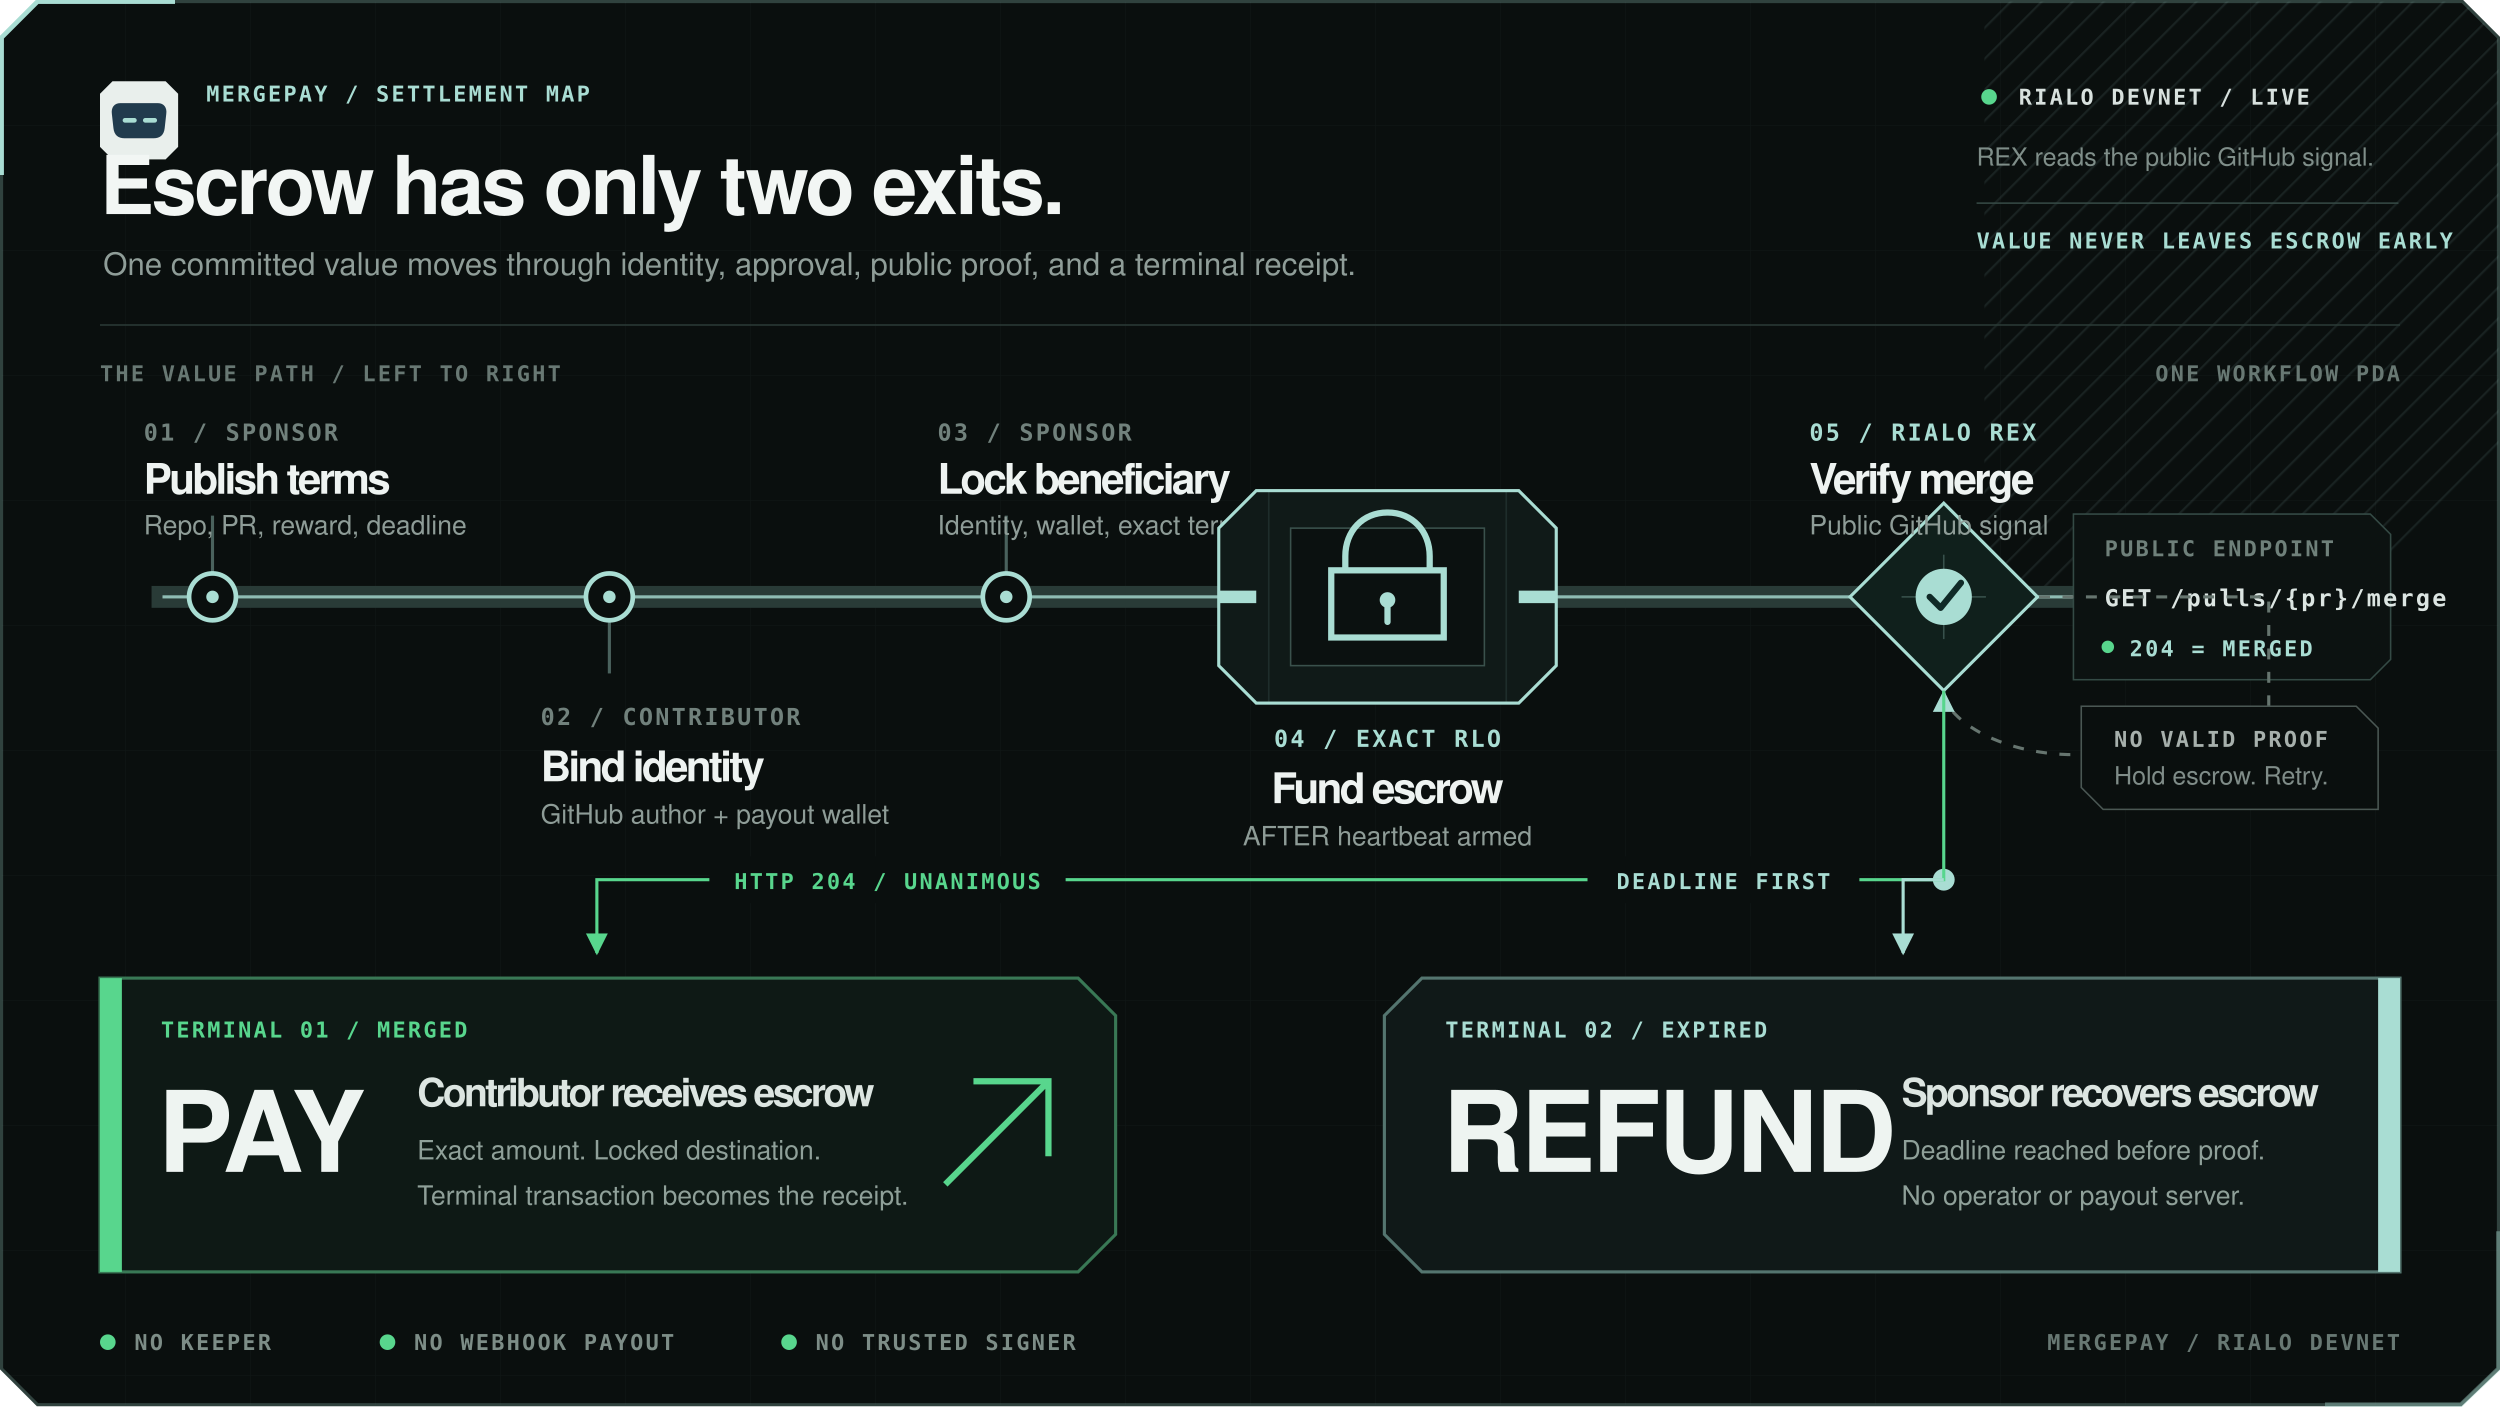
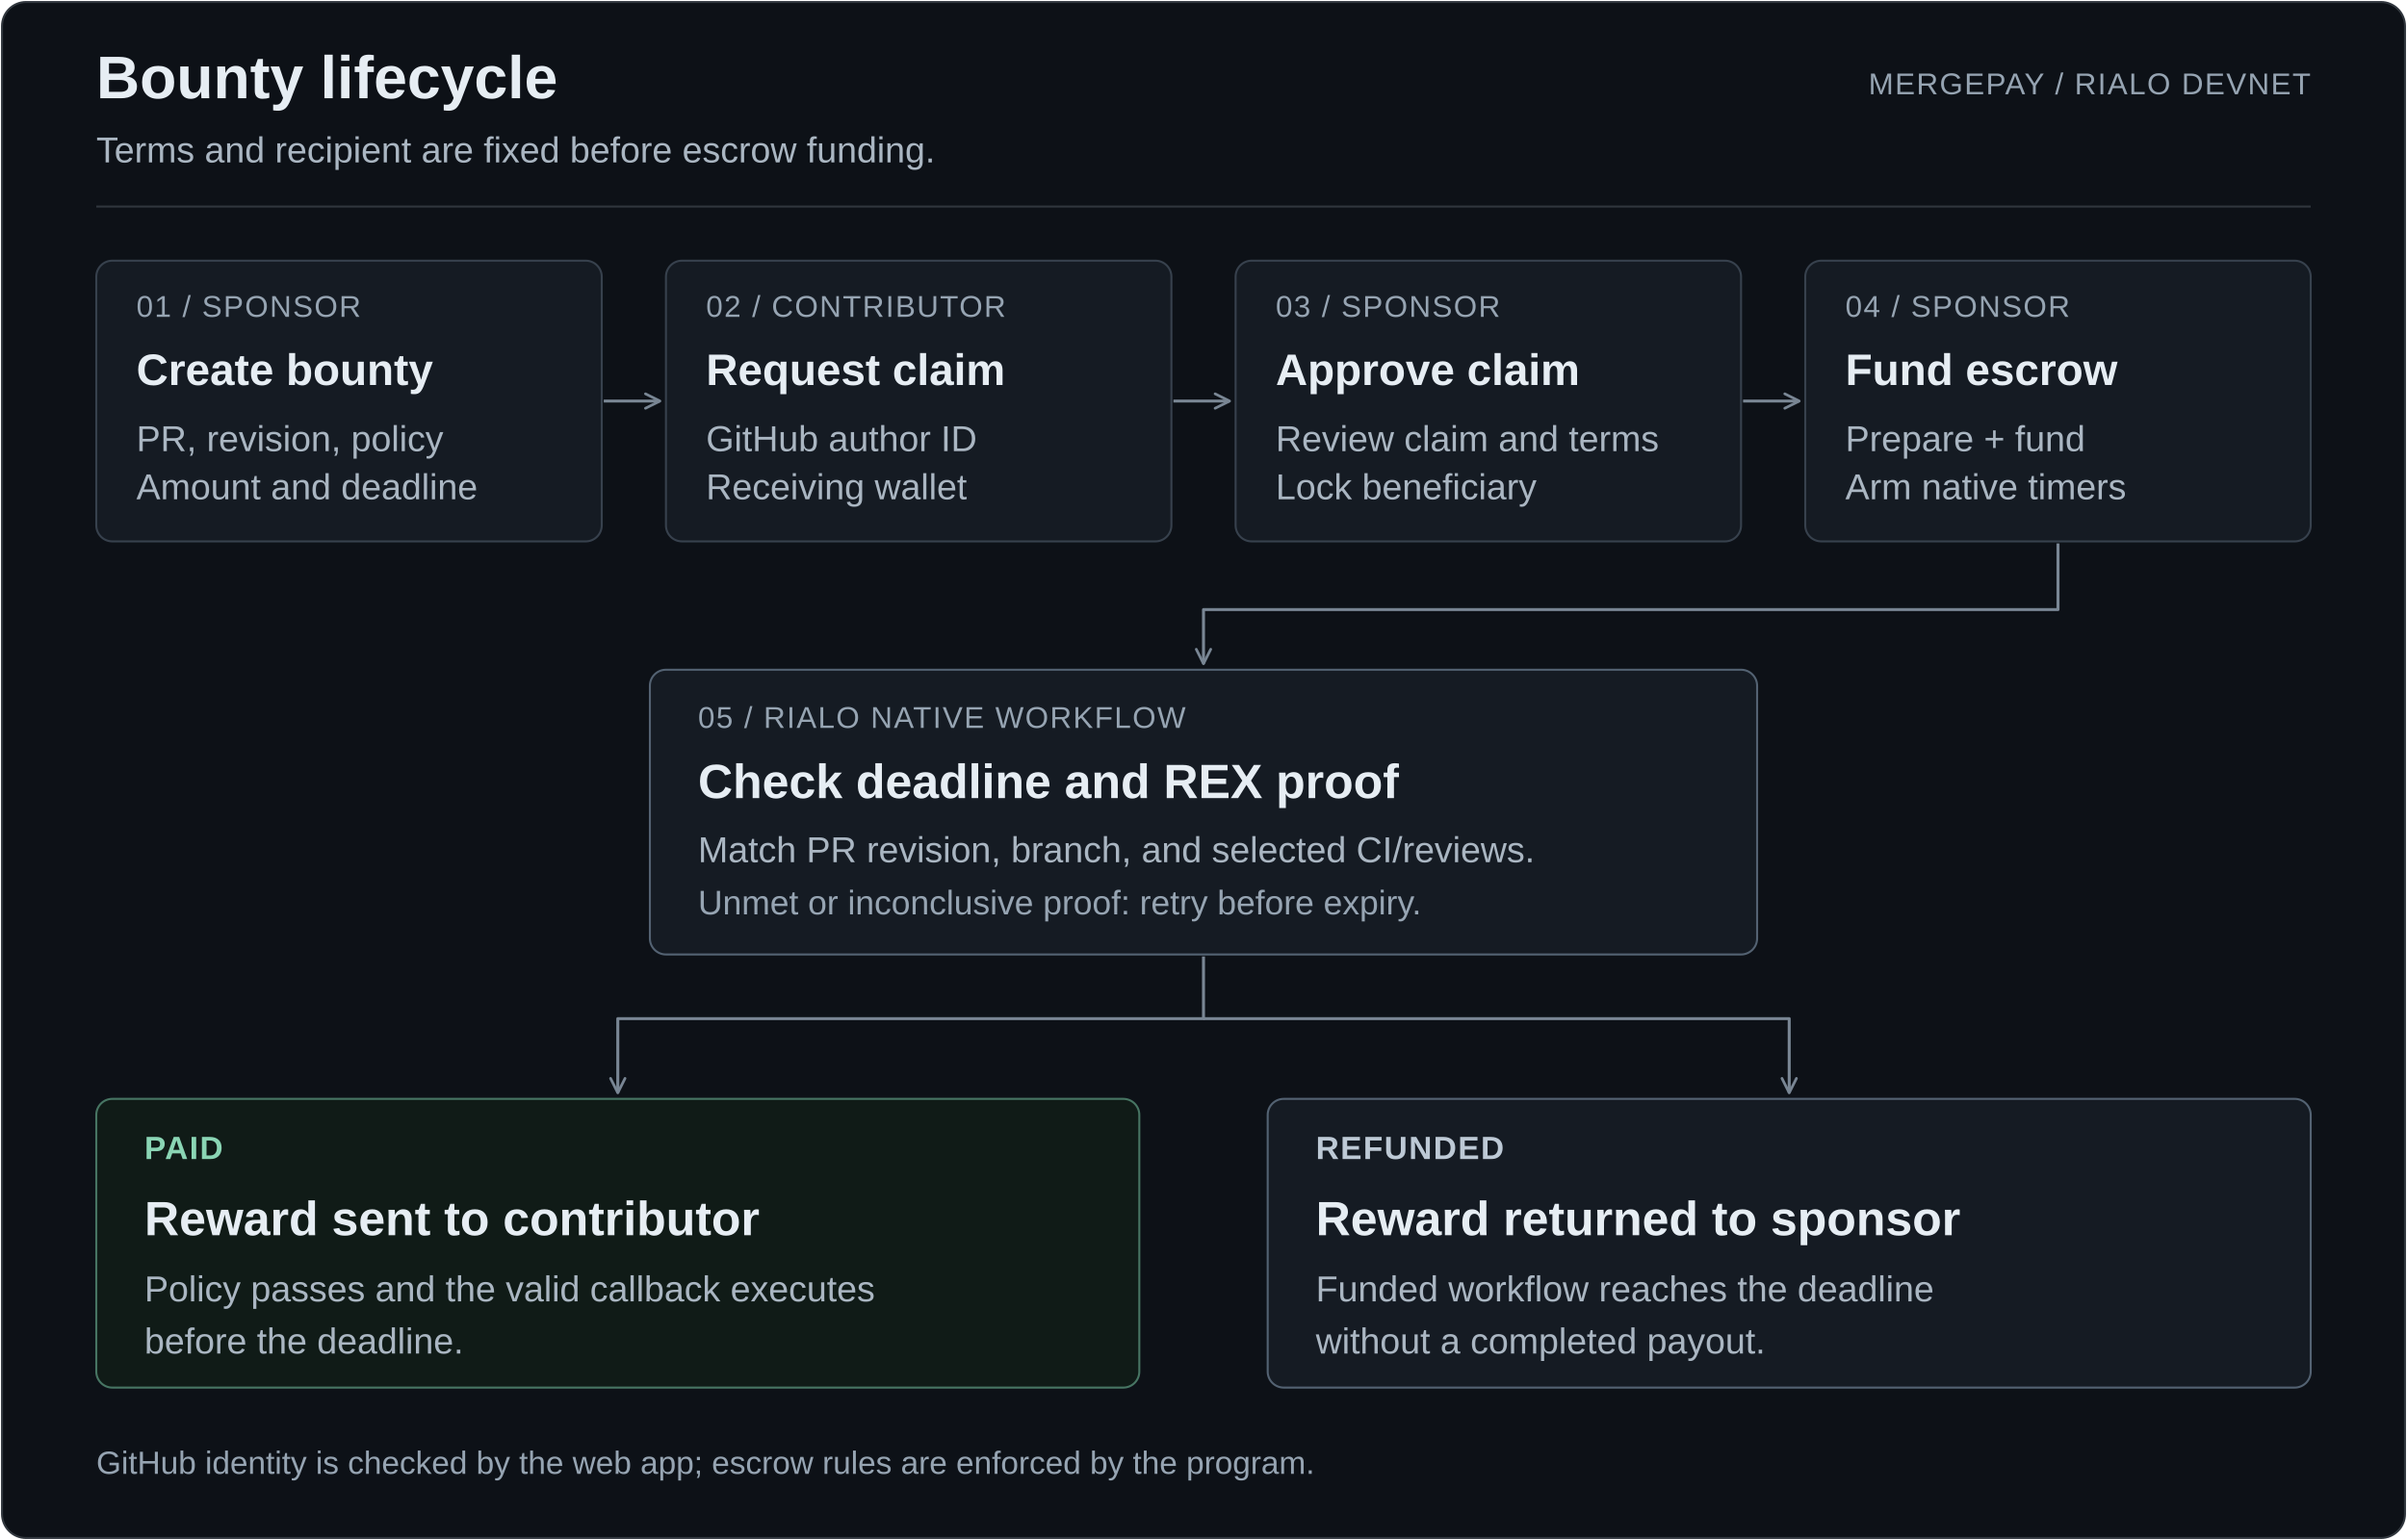
- <svg xmlns="http://www.w3.org/2000/svg" width="1600" height="900" viewBox="0 0 1600 900" role="img" aria-labelledby="title description">
+ <svg xmlns="http://www.w3.org/2000/svg" width="1200" height="768" viewBox="0 0 1200 768" role="img" aria-labelledby="title description">
  <defs>
-     <pattern id="grid" width="80" height="80" patternUnits="userSpaceOnUse">
-       <path d="M80 0H0V80" fill="none" stroke="#A9DDD3" stroke-opacity="0.035" />
-     </pattern>
-     <pattern id="hatch" width="14" height="14" patternUnits="userSpaceOnUse" patternTransform="rotate(45)">
-       <path d="M0 0V14" stroke="#A9DDD3" stroke-opacity="0.09" stroke-width="3" />
-     </pattern>
-     <marker id="railArrow" viewBox="0 0 10 10" refX="9" refY="5" markerWidth="7" markerHeight="7" orient="auto">
-       <path d="M0 0 10 5 0 10Z" fill="#A9DDD3" />
-     </marker>
-     <marker id="payArrow" viewBox="0 0 10 10" refX="9" refY="5" markerWidth="7" markerHeight="7" orient="auto">
-       <path d="M0 0 10 5 0 10Z" fill="#58D68D" />
+     <marker id="arrow" viewBox="0 0 10 10" refX="9" refY="5" markerWidth="6" markerHeight="6" orient="auto">
+       <path d="M1 1 9 5 1 9" fill="none" stroke="#798694" stroke-width="1.5" stroke-linecap="round" stroke-linejoin="round" />
    </marker>
    <style>
-       .display { font-family: "Segoe UI Variable", "Segoe UI", Helvetica, Arial, sans-serif; font-weight: 760; letter-spacing: -1.7px; }
-       .sans { font-family: "Segoe UI Variable", "Segoe UI", Helvetica, Arial, sans-serif; }
-       .mono { font-family: "IBM Plex Mono", "Cascadia Mono", Consolas, monospace; font-weight: 650; letter-spacing: 1.45px; }
-       .micro { font-size: 14px; }
-       .role { font-size: 15px; }
-       .station { font-size: 27px; }
-       .detail { font-size: 17px; }
+       text { font-family: Arial, Helvetica, sans-serif; }
+       .heading { fill: #e6edf3; font-weight: 600; }
+       .body { fill: #aab6c2; font-size: 18px; }
+       .label { fill: #96a4b2; font-size: 15px; letter-spacing: 0.7px; }
+       .connector { fill: none; stroke: #798694; stroke-width: 1.5; stroke-linejoin: round; marker-end: url(#arrow); }
    </style>
  </defs>
-   <path d="M24 1H1576L1599 24V876L1575 899H24L1 876V24Z" fill="#0A0F0E" stroke="#30423E" stroke-width="2" />
-   <path d="M24 1H1576L1599 24V876L1575 899H24L1 876V24Z" fill="url(#grid)" />
-   <path d="M1270 1H1576L1599 24V294L1518 375H1270Z" fill="url(#hatch)" />
-   <path d="M1 112V24L24 1H112" fill="none" stroke="#A9DDD3" stroke-width="3" />
-   <path d="M1488 899H1575L1599 876V788" fill="none" stroke="#A9DDD3" stroke-opacity="0.38" stroke-width="3" />
-   <g transform="translate(64 52)">
-     <path d="M0 8 8 0h34l8 8v34l-8 8H8l-8-8Z" fill="#E9EFEC" />
-     <path d="M13 14h24c4 0 6 3 5.4 7l-1 9c-.5 4.5-3 6.5-7.2 6.5H15.8c-4.2 0-6.7-2-7.2-6.5l-1-9C7 17 9 14 13 14Z" fill="#213B4D" />
-     <path d="M16 25h6m7 0h6" fill="none" stroke="#A9DDD3" stroke-width="3" stroke-linecap="round" />
+   <rect x="1" y="1" width="1198" height="766" rx="12" fill="#0d1117" stroke="#30363d" />
+   <text x="48" y="49" class="heading" font-size="30">Bounty lifecycle</text>
+   <text x="1152" y="47" text-anchor="end" class="label">MERGEPAY / RIALO DEVNET</text>
+   <text x="48" y="81" class="body">Terms and recipient are fixed before escrow funding.</text>
+   <path d="M48 103H1152" stroke="#30363d" />
+   <g data-step="create">
+     <rect x="48" y="130" width="252" height="140" rx="8" fill="#151b23" stroke="#37414d" />
+     <text x="68" y="158" class="label">01 / SPONSOR</text>
+     <text x="68" y="192" class="heading" font-size="22">Create bounty</text>
+     <text x="68" y="225" class="body">PR, revision, policy</text>
+     <text x="68" y="249" class="body">Amount and deadline</text>
  </g>
-   <text x="132" y="65" class="mono micro" fill="#A9DDD3">MERGEPAY / SETTLEMENT MAP</text>
-   <text x="64" y="137" class="display" font-size="52" fill="#F2F6F4">Escrow has only two exits.</text>
-   <text x="66" y="176" class="sans" font-size="20" fill="#8F9D98">One committed value moves through identity, approval, public proof, and a terminal receipt.</text>
-   <g transform="translate(1265 54)">
-     <circle cx="8" cy="8" r="5" fill="#58D68D" />
-     <text x="27" y="13" class="mono micro" fill="#D8E1DE">RIALO DEVNET / LIVE</text>
-     <text x="0" y="52" class="sans" font-size="16" fill="#7F8E89">REX reads the public GitHub signal.</text>
-     <path d="M0 76H270" stroke="#354944" />
-     <text x="0" y="105" class="mono micro" fill="#A9DDD3">VALUE NEVER LEAVES ESCROW EARLY</text>
+   <path d="M301 200H329" class="connector" />
+   <g data-step="claim">
+     <rect x="332" y="130" width="252" height="140" rx="8" fill="#151b23" stroke="#37414d" />
+     <text x="352" y="158" class="label">02 / CONTRIBUTOR</text>
+     <text x="352" y="192" class="heading" font-size="22">Request claim</text>
+     <text x="352" y="225" class="body">GitHub author ID</text>
+     <text x="352" y="249" class="body">Receiving wallet</text>
  </g>
-   <path d="M64 208H1536" stroke="#2A3936" />
-   <text x="64" y="244" class="mono micro" fill="#687873">THE VALUE PATH / LEFT TO RIGHT</text>
-   <text x="1536" y="244" text-anchor="end" class="mono micro" fill="#687873">ONE WORKFLOW PDA</text>
-   <path d="M104 382H1450" fill="none" stroke="#293B37" stroke-width="14" stroke-linecap="square" />
-   <path d="M104 382H1450" fill="none" stroke="#A9DDD3" stroke-opacity="0.8" stroke-width="2" marker-end="url(#railArrow)" />
-   <g>
-     <path d="M136 382V330" stroke="#4A625D" stroke-width="2" />
-     <circle cx="136" cy="382" r="15" fill="#0A0F0E" stroke="#A9DDD3" stroke-width="3" />
-     <circle cx="136" cy="382" r="4" fill="#A9DDD3" />
-     <text x="92" y="282" class="mono role" fill="#71817C">01 / SPONSOR</text>
-     <text x="92" y="316" class="display station" fill="#EEF3F1">Publish terms</text>
-     <text x="92" y="342" class="sans detail" fill="#8E9C97">Repo, PR, reward, deadline</text>
+   <path d="M585 200H613" class="connector" />
+   <g data-step="approve">
+     <rect x="616" y="130" width="252" height="140" rx="8" fill="#151b23" stroke="#37414d" />
+     <text x="636" y="158" class="label">03 / SPONSOR</text>
+     <text x="636" y="192" class="heading" font-size="22">Approve claim</text>
+     <text x="636" y="225" class="body">Review claim and terms</text>
+     <text x="636" y="249" class="body">Lock beneficiary</text>
  </g>
-   <g>
-     <path d="M390 382V431" stroke="#4A625D" stroke-width="2" />
-     <circle cx="390" cy="382" r="15" fill="#0A0F0E" stroke="#A9DDD3" stroke-width="3" />
-     <circle cx="390" cy="382" r="4" fill="#A9DDD3" />
-     <text x="346" y="464" class="mono role" fill="#71817C">02 / CONTRIBUTOR</text>
-     <text x="346" y="500" class="display station" fill="#EEF3F1">Bind identity</text>
-     <text x="346" y="527" class="sans detail" fill="#8E9C97">GitHub author + payout wallet</text>
+   <path d="M869 200H897" class="connector" />
+   <g data-step="fund">
+     <rect x="900" y="130" width="252" height="140" rx="8" fill="#151b23" stroke="#37414d" />
+     <text x="920" y="158" class="label">04 / SPONSOR</text>
+     <text x="920" y="192" class="heading" font-size="22">Fund escrow</text>
+     <text x="920" y="225" class="body">Prepare + fund</text>
+     <text x="920" y="249" class="body">Arm native timers</text>
  </g>
-   <g>
-     <path d="M644 382V330" stroke="#4A625D" stroke-width="2" />
-     <circle cx="644" cy="382" r="15" fill="#0A0F0E" stroke="#A9DDD3" stroke-width="3" />
-     <circle cx="644" cy="382" r="4" fill="#A9DDD3" />
-     <text x="600" y="282" class="mono role" fill="#71817C">03 / SPONSOR</text>
-     <text x="600" y="316" class="display station" fill="#EEF3F1">Lock beneficiary</text>
-     <text x="600" y="342" class="sans detail" fill="#8E9C97">Identity, wallet, exact terms</text>
+   <path d="M1026 271V304H600V331" class="connector" />
+   <g data-step="verify">
+     <rect x="324" y="334" width="552" height="142" rx="8" fill="#151b23" stroke="#536272" />
+     <text x="348" y="363" class="label">05 / RIALO NATIVE WORKFLOW</text>
+     <text x="348" y="398" class="heading" font-size="24">Check deadline and REX proof</text>
+     <text x="348" y="430" class="body">Match PR revision, branch, and selected CI/reviews.</text>
+     <text x="348" y="456" fill="#96a4b2" font-size="17">Unmet or inconclusive proof: retry before expiry.</text>
  </g>
-   <g>
-     <path d="M804 314H972L996 338V426L972 450H804L780 426V338Z" fill="#101A18" stroke="#A9DDD3" stroke-width="2" />
-     <path d="M780 382H804M972 382H996" stroke="#A9DDD3" stroke-width="8" />
-     <path d="M812 314V450M964 314V450" stroke="#A9DDD3" stroke-opacity="0.1" />
-     <rect x="826" y="338" width="124" height="88" fill="#0B1110" stroke="#3A514C" />
-     <path d="M861 365v-9c0-16 11-28 27-28s27 12 27 28v9M852 365h72v43h-72Z" fill="none" stroke="#A9DDD3" stroke-width="4" />
-     <circle cx="888" cy="384" r="5" fill="#A9DDD3" />
-     <path d="M888 389v9" stroke="#A9DDD3" stroke-width="4" stroke-linecap="round" />
-     <text x="888" y="478" text-anchor="middle" class="mono role" fill="#A9DDD3">04 / EXACT RLO</text>
-     <text x="888" y="514" text-anchor="middle" class="display station" fill="#EEF3F1">Fund escrow</text>
-     <text x="888" y="541" text-anchor="middle" class="sans detail" fill="#8E9C97">AFTER heartbeat armed</text>
+   <path d="M600 477V508H308V545" class="connector" />
+   <path d="M600 508H892V545" class="connector" />
+   <g data-outcome="paid">
+     <rect x="48" y="548" width="520" height="144" rx="8" fill="#101b17" stroke="#477563" />
+     <text x="72" y="578" fill="#8ad5b4" font-size="16" font-weight="600" letter-spacing="0.7">PAID</text>
+     <text x="72" y="616" class="heading" font-size="24">Reward sent to contributor</text>
+     <text x="72" y="649" class="body">Policy passes and the valid callback executes</text>
+     <text x="72" y="675" class="body">before the deadline.</text>
  </g>
-   <g>
-     <path d="M1184 382 1244 322 1304 382 1244 442Z" fill="#10201C" stroke="#A9DDD3" stroke-width="2" />
-     <path d="M1217 382h54M1244 355v54" stroke="#A9DDD3" stroke-opacity="0.26" />
-     <circle cx="1244" cy="382" r="18" fill="#A9DDD3" />
-     <path d="m1235 382 7 7 13-16" fill="none" stroke="#102A27" stroke-width="4" stroke-linecap="round" stroke-linejoin="round" />
-     <text x="1158" y="282" class="mono role" fill="#A9DDD3">05 / RIALO REX</text>
-     <text x="1158" y="316" class="display station" fill="#EEF3F1">Verify merge</text>
-     <text x="1158" y="342" class="sans detail" fill="#8E9C97">Public GitHub signal</text>
-     <path d="M1327 329H1517L1530 342V422L1517 435H1327Z" fill="#0C1211" stroke="#344A45" />
-     <text x="1347" y="356" class="mono micro" fill="#6F807A">PUBLIC ENDPOINT</text>
-     <text x="1347" y="388" class="mono" font-size="15" fill="#DCE5E2">GET /pulls/{pr}/merge</text>
-     <circle cx="1349" cy="414" r="4" fill="#58D68D" />
-     <text x="1363" y="420" class="mono micro" fill="#A9DDD3">204 = MERGED</text>
+   <g data-outcome="refunded">
+     <rect x="632" y="548" width="520" height="144" rx="8" fill="#151b23" stroke="#536272" />
+     <text x="656" y="578" fill="#bdc9d5" font-size="16" font-weight="600" letter-spacing="0.7">REFUNDED</text>
+     <text x="656" y="616" class="heading" font-size="24">Reward returned to sponsor</text>
+     <text x="656" y="649" class="body">Funded workflow reaches the deadline</text>
+     <text x="656" y="675" class="body">without a completed payout.</text>
  </g>
-   <path d="M1305 382H1452V483H1328C1277 483 1244 458 1244 443" fill="none" stroke="#66756F" stroke-width="2" stroke-dasharray="7 8" marker-end="url(#railArrow)" />
-   <path d="M1332 452H1508L1522 466V518H1346L1332 504Z" fill="#0A0F0E" stroke="#4A5753" />
-   <text x="1353" y="478" class="mono micro" fill="#A7B0AC">NO VALID PROOF</text>
-   <text x="1353" y="502" class="sans" font-size="16" fill="#7F8C88">Hold escrow. Retry.</text>
-   <circle cx="1244" cy="563" r="7" fill="#A9DDD3" />
-   <path d="M1244 442V563H382V610" fill="none" stroke="#58D68D" stroke-width="2" marker-end="url(#payArrow)" />
-   <path d="M1244 563H1218V610" fill="none" stroke="#A9DDD3" stroke-width="2" marker-end="url(#railArrow)" />
-   <rect x="454" y="548" width="228" height="30" fill="#0A0F0E" />
-   <text x="568" y="569" text-anchor="middle" class="mono micro" fill="#58D68D">HTTP 204 / UNANIMOUS</text>
-   <rect x="1016" y="548" width="174" height="30" fill="#0A0F0E" />
-   <text x="1103" y="569" text-anchor="middle" class="mono micro" fill="#A9DDD3">DEADLINE FIRST</text>
-   <g>
-     <path d="M64 626H690L714 650V790L690 814H64Z" fill="#0E1915" stroke="#397855" stroke-width="2" />
-     <path d="M64 626H78V814H64Z" fill="#58D68D" />
-     <text x="103" y="664" class="mono micro" fill="#58D68D">TERMINAL 01 / MERGED</text>
-     <text x="101" y="750" class="display" font-size="72" fill="#EEF4F1">PAY</text>
-     <text x="267" y="708" class="display" font-size="25" fill="#DCE5E1">Contributor receives escrow</text>
-     <text x="267" y="742" class="sans detail" fill="#8FA099">Exact amount. Locked destination.</text>
-     <text x="267" y="771" class="sans detail" fill="#8FA099">Terminal transaction becomes the receipt.</text>
-     <path d="M623 692h48v48M671 692l-66 66" fill="none" stroke="#58D68D" stroke-width="4" />
-   </g>
-   <g>
-     <path d="M886 650 910 626H1536V814H910L886 790Z" fill="#101918" stroke="#54756F" stroke-width="2" />
-     <path d="M1522 626H1536V814H1522Z" fill="#A9DDD3" />
-     <text x="925" y="664" class="mono micro" fill="#A9DDD3">TERMINAL 02 / EXPIRED</text>
-     <text x="923" y="750" class="display" font-size="72" fill="#EEF4F1">REFUND</text>
-     <text x="1217" y="708" class="display" font-size="25" fill="#DCE5E1">Sponsor recovers escrow</text>
-     <text x="1217" y="742" class="sans detail" fill="#8FA099">Deadline reached before proof.</text>
-     <text x="1217" y="771" class="sans detail" fill="#8FA099">No operator or payout server.</text>
-   </g>
-   <g transform="translate(64 854)">
-     <circle cx="5" cy="5" r="5" fill="#58D68D" />
-     <text x="22" y="10" class="mono micro" fill="#7D8D87">NO KEEPER</text>
-     <circle cx="184" cy="5" r="5" fill="#58D68D" />
-     <text x="201" y="10" class="mono micro" fill="#7D8D87">NO WEBHOOK PAYOUT</text>
-     <circle cx="441" cy="5" r="5" fill="#58D68D" />
-     <text x="458" y="10" class="mono micro" fill="#7D8D87">NO TRUSTED SIGNER</text>
-   </g>
-   <text x="1536" y="864" text-anchor="end" class="mono micro" fill="#687873">MERGEPAY / RIALO DEVNET</text>
+   <text x="48" y="735" fill="#96a4b2" font-size="16">GitHub identity is checked by the web app; escrow rules are enforced by the program.</text>
</svg>
